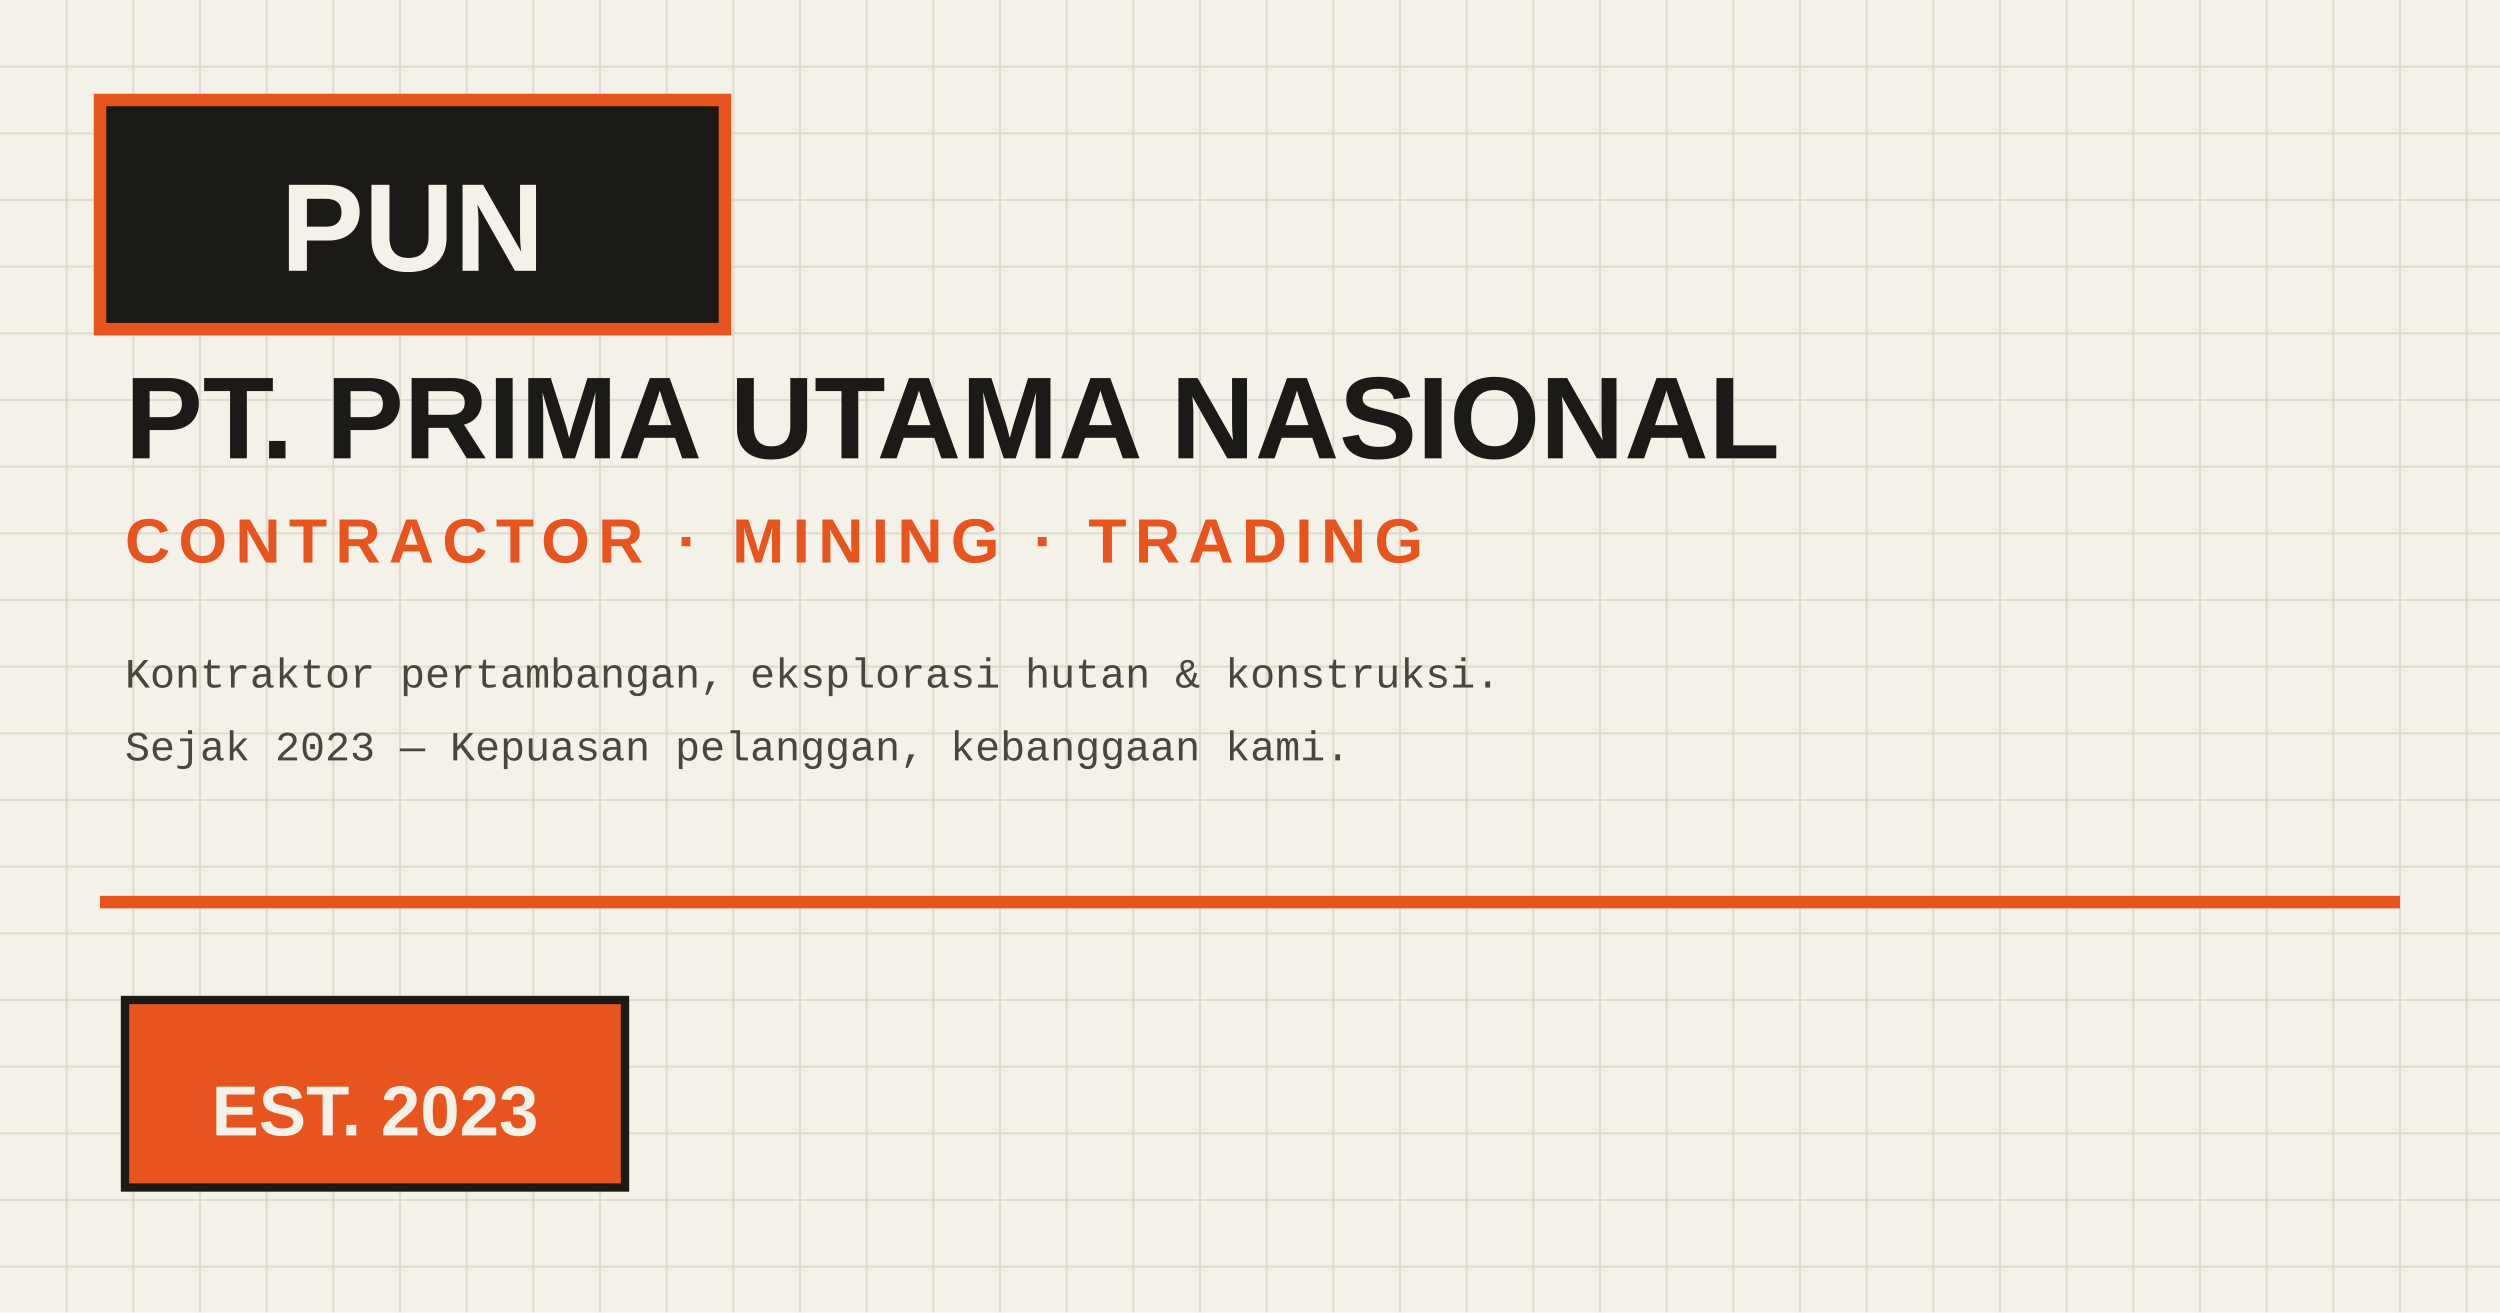
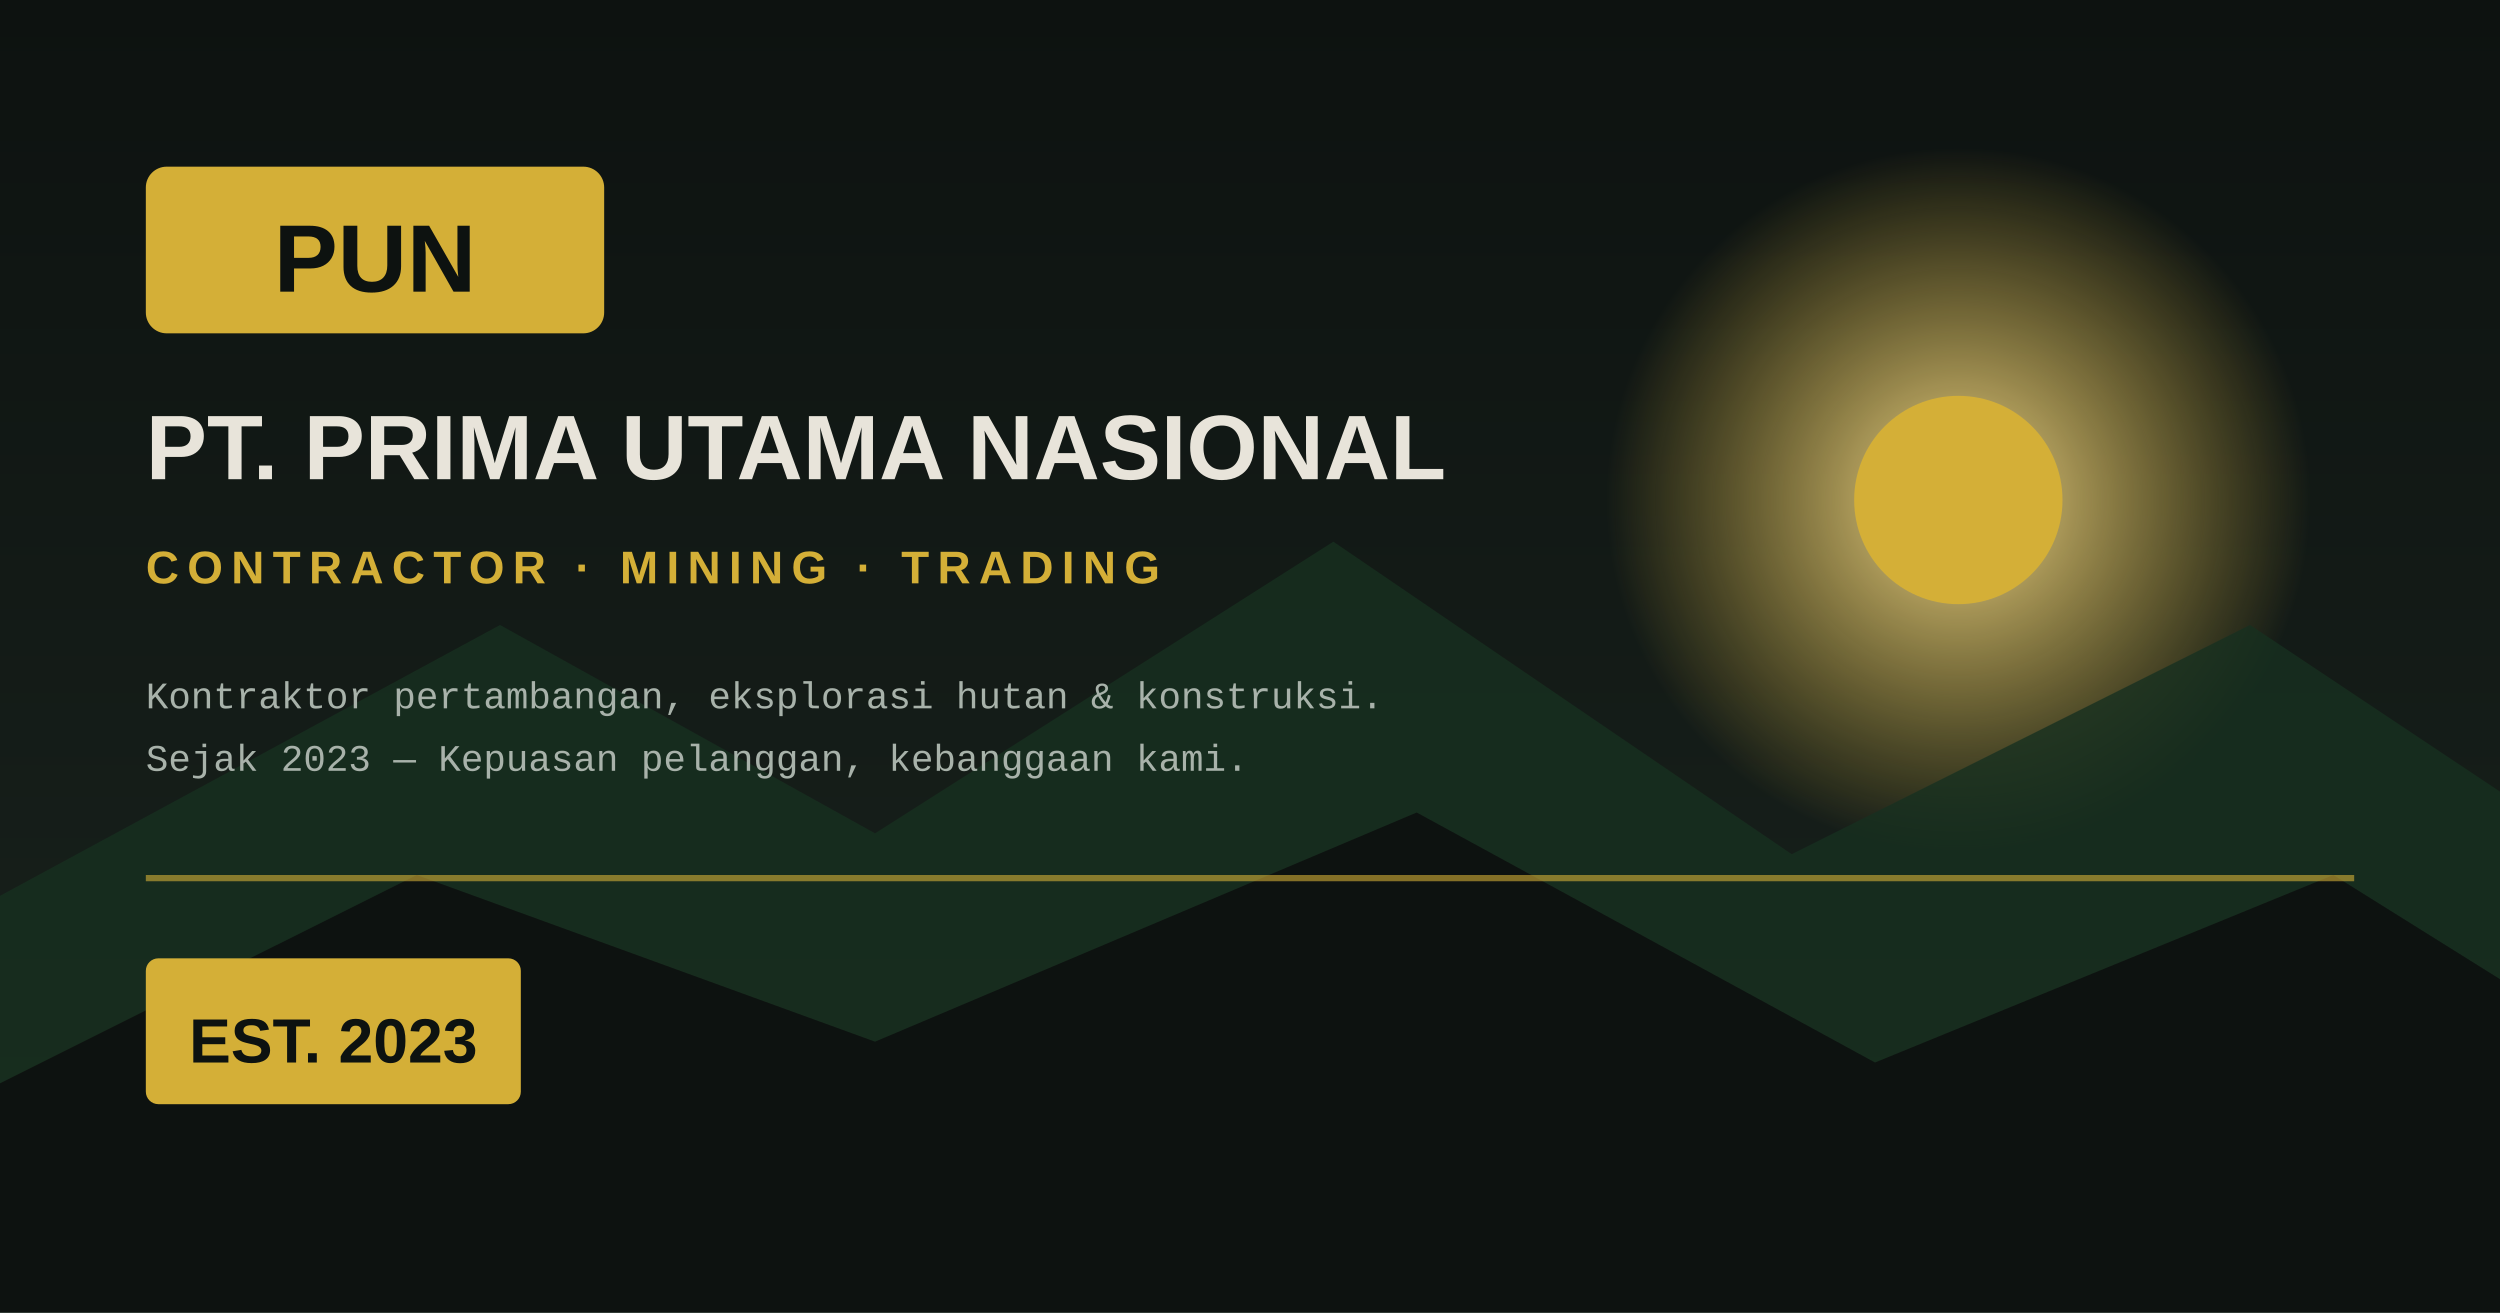
<svg xmlns="http://www.w3.org/2000/svg" width="1200" height="630" viewBox="0 0 1200 630">
-   <rect width="1200" height="630" fill="#f4f1e8" />
-   <g stroke="#c9c3b4" stroke-width="1" opacity="0.5">
-     <path d="M0 32 H1200 M0 64 H1200 M0 96 H1200 M0 128 H1200 M0 160 H1200 M0 192 H1200 M0 224 H1200 M0 256 H1200 M0 288 H1200 M0 320 H1200 M0 352 H1200 M0 384 H1200 M0 416 H1200 M0 448 H1200 M0 480 H1200 M0 512 H1200 M0 544 H1200 M0 576 H1200 M0 608 H1200" />
-     <path d="M32 0 V630 M64 0 V630 M96 0 V630 M128 0 V630 M160 0 V630 M192 0 V630 M224 0 V630 M256 0 V630 M288 0 V630 M320 0 V630 M352 0 V630 M384 0 V630 M416 0 V630 M448 0 V630 M480 0 V630 M512 0 V630 M544 0 V630 M576 0 V630 M608 0 V630 M640 0 V630 M672 0 V630 M704 0 V630 M736 0 V630 M768 0 V630 M800 0 V630 M832 0 V630 M864 0 V630 M896 0 V630 M928 0 V630 M960 0 V630 M992 0 V630 M1024 0 V630 M1056 0 V630 M1088 0 V630 M1120 0 V630 M1152 0 V630 M1184 0 V630" />
-   </g>
-   <rect x="48" y="48" width="300" height="110" fill="#1c1a16" />
-   <text x="198" y="130" font-family="Arial Narrow, Arial, sans-serif" font-size="60" font-weight="900" fill="#f4f1e8" text-anchor="middle">PUN</text>
-   <rect x="48" y="48" width="300" height="110" fill="none" stroke="#e8541e" stroke-width="6" />
-   <text x="60" y="220" font-family="Arial Narrow, Arial, sans-serif" font-size="56" font-weight="900" fill="#1c1a16">PT. PRIMA UTAMA NASIONAL</text>
-   <text x="60" y="270" font-family="Arial Narrow, Arial, sans-serif" font-size="30" font-weight="700" fill="#e8541e" letter-spacing="4">CONTRACTOR · MINING · TRADING</text>
-   <text x="60" y="330" font-family="Courier New, monospace" font-size="20" fill="#4a463d">Kontraktor pertambangan, eksplorasi hutan &amp; konstruksi.</text>
-   <text x="60" y="365" font-family="Courier New, monospace" font-size="20" fill="#4a463d">Sejak 2023 — Kepuasan pelanggan, kebanggaan kami.</text>
-   <rect x="48" y="430" width="1104" height="6" fill="#e8541e" />
-   <rect x="60" y="480" width="240" height="90" fill="#e8541e" stroke="#1c1a16" stroke-width="4" />
-   <text x="180" y="545" font-family="Arial Narrow, Arial, sans-serif" font-size="34" font-weight="900" fill="#f4f1e8" text-anchor="middle">EST. 2023</text>
+   <defs>
+     <linearGradient id="sky" x1="0" y1="0" x2="0" y2="1">
+       <stop offset="0" stop-color="#0d1210" />
+       <stop offset="1" stop-color="#1a241e" />
+     </linearGradient>
+     <radialGradient id="sun" cx="0.5" cy="0.5" r="0.5">
+       <stop offset="0" stop-color="#f0d78c" />
+       <stop offset="1" stop-color="#d4af37" stop-opacity="0" />
+     </radialGradient>
+   </defs>
+   <rect width="1200" height="630" fill="url(#sky)" />
+   <circle cx="940" cy="240" r="170" fill="url(#sun)" />
+   <circle cx="940" cy="240" r="50" fill="#d4af37" />
+   <path d="M0 430 L240 300 L420 400 L640 260 L860 410 L1080 300 L1200 380 L1200 630 L0 630 Z" fill="#16301f" opacity="0.8" />
+   <path d="M0 520 L200 420 L420 500 L680 390 L900 510 L1120 420 L1200 470 L1200 630 L0 630 Z" fill="#0d1210" />
+   <rect x="70" y="80" width="220" height="80" rx="10" fill="#d4af37" />
+   <text x="180" y="140" font-family="Arial Narrow, Arial, sans-serif" font-size="46" font-weight="900" fill="#0d1210" text-anchor="middle">PUN</text>
+   <text x="70" y="230" font-family="Arial Narrow, Arial, sans-serif" font-size="44" font-weight="900" fill="#e8e4da">PT. PRIMA UTAMA NASIONAL</text>
+   <text x="70" y="280" font-family="Arial Narrow, Arial, sans-serif" font-size="22" font-weight="700" fill="#d4af37" letter-spacing="4">CONTRACTOR · MINING · TRADING</text>
+   <text x="70" y="340" font-family="Courier New, monospace" font-size="18" fill="#a8b2aa">Kontraktor pertambangan, eksplorasi hutan &amp; konstruksi.</text>
+   <text x="70" y="370" font-family="Courier New, monospace" font-size="18" fill="#a8b2aa">Sejak 2023 — Kepuasan pelanggan, kebanggaan kami.</text>
+   <rect x="70" y="420" width="1060" height="3" fill="#d4af37" opacity="0.6" />
+   <rect x="70" y="460" width="180" height="70" rx="6" fill="#d4af37" />
+   <text x="160" y="510" font-family="Arial Narrow, Arial, sans-serif" font-size="30" font-weight="900" fill="#0d1210" text-anchor="middle">EST. 2023</text>
</svg>
